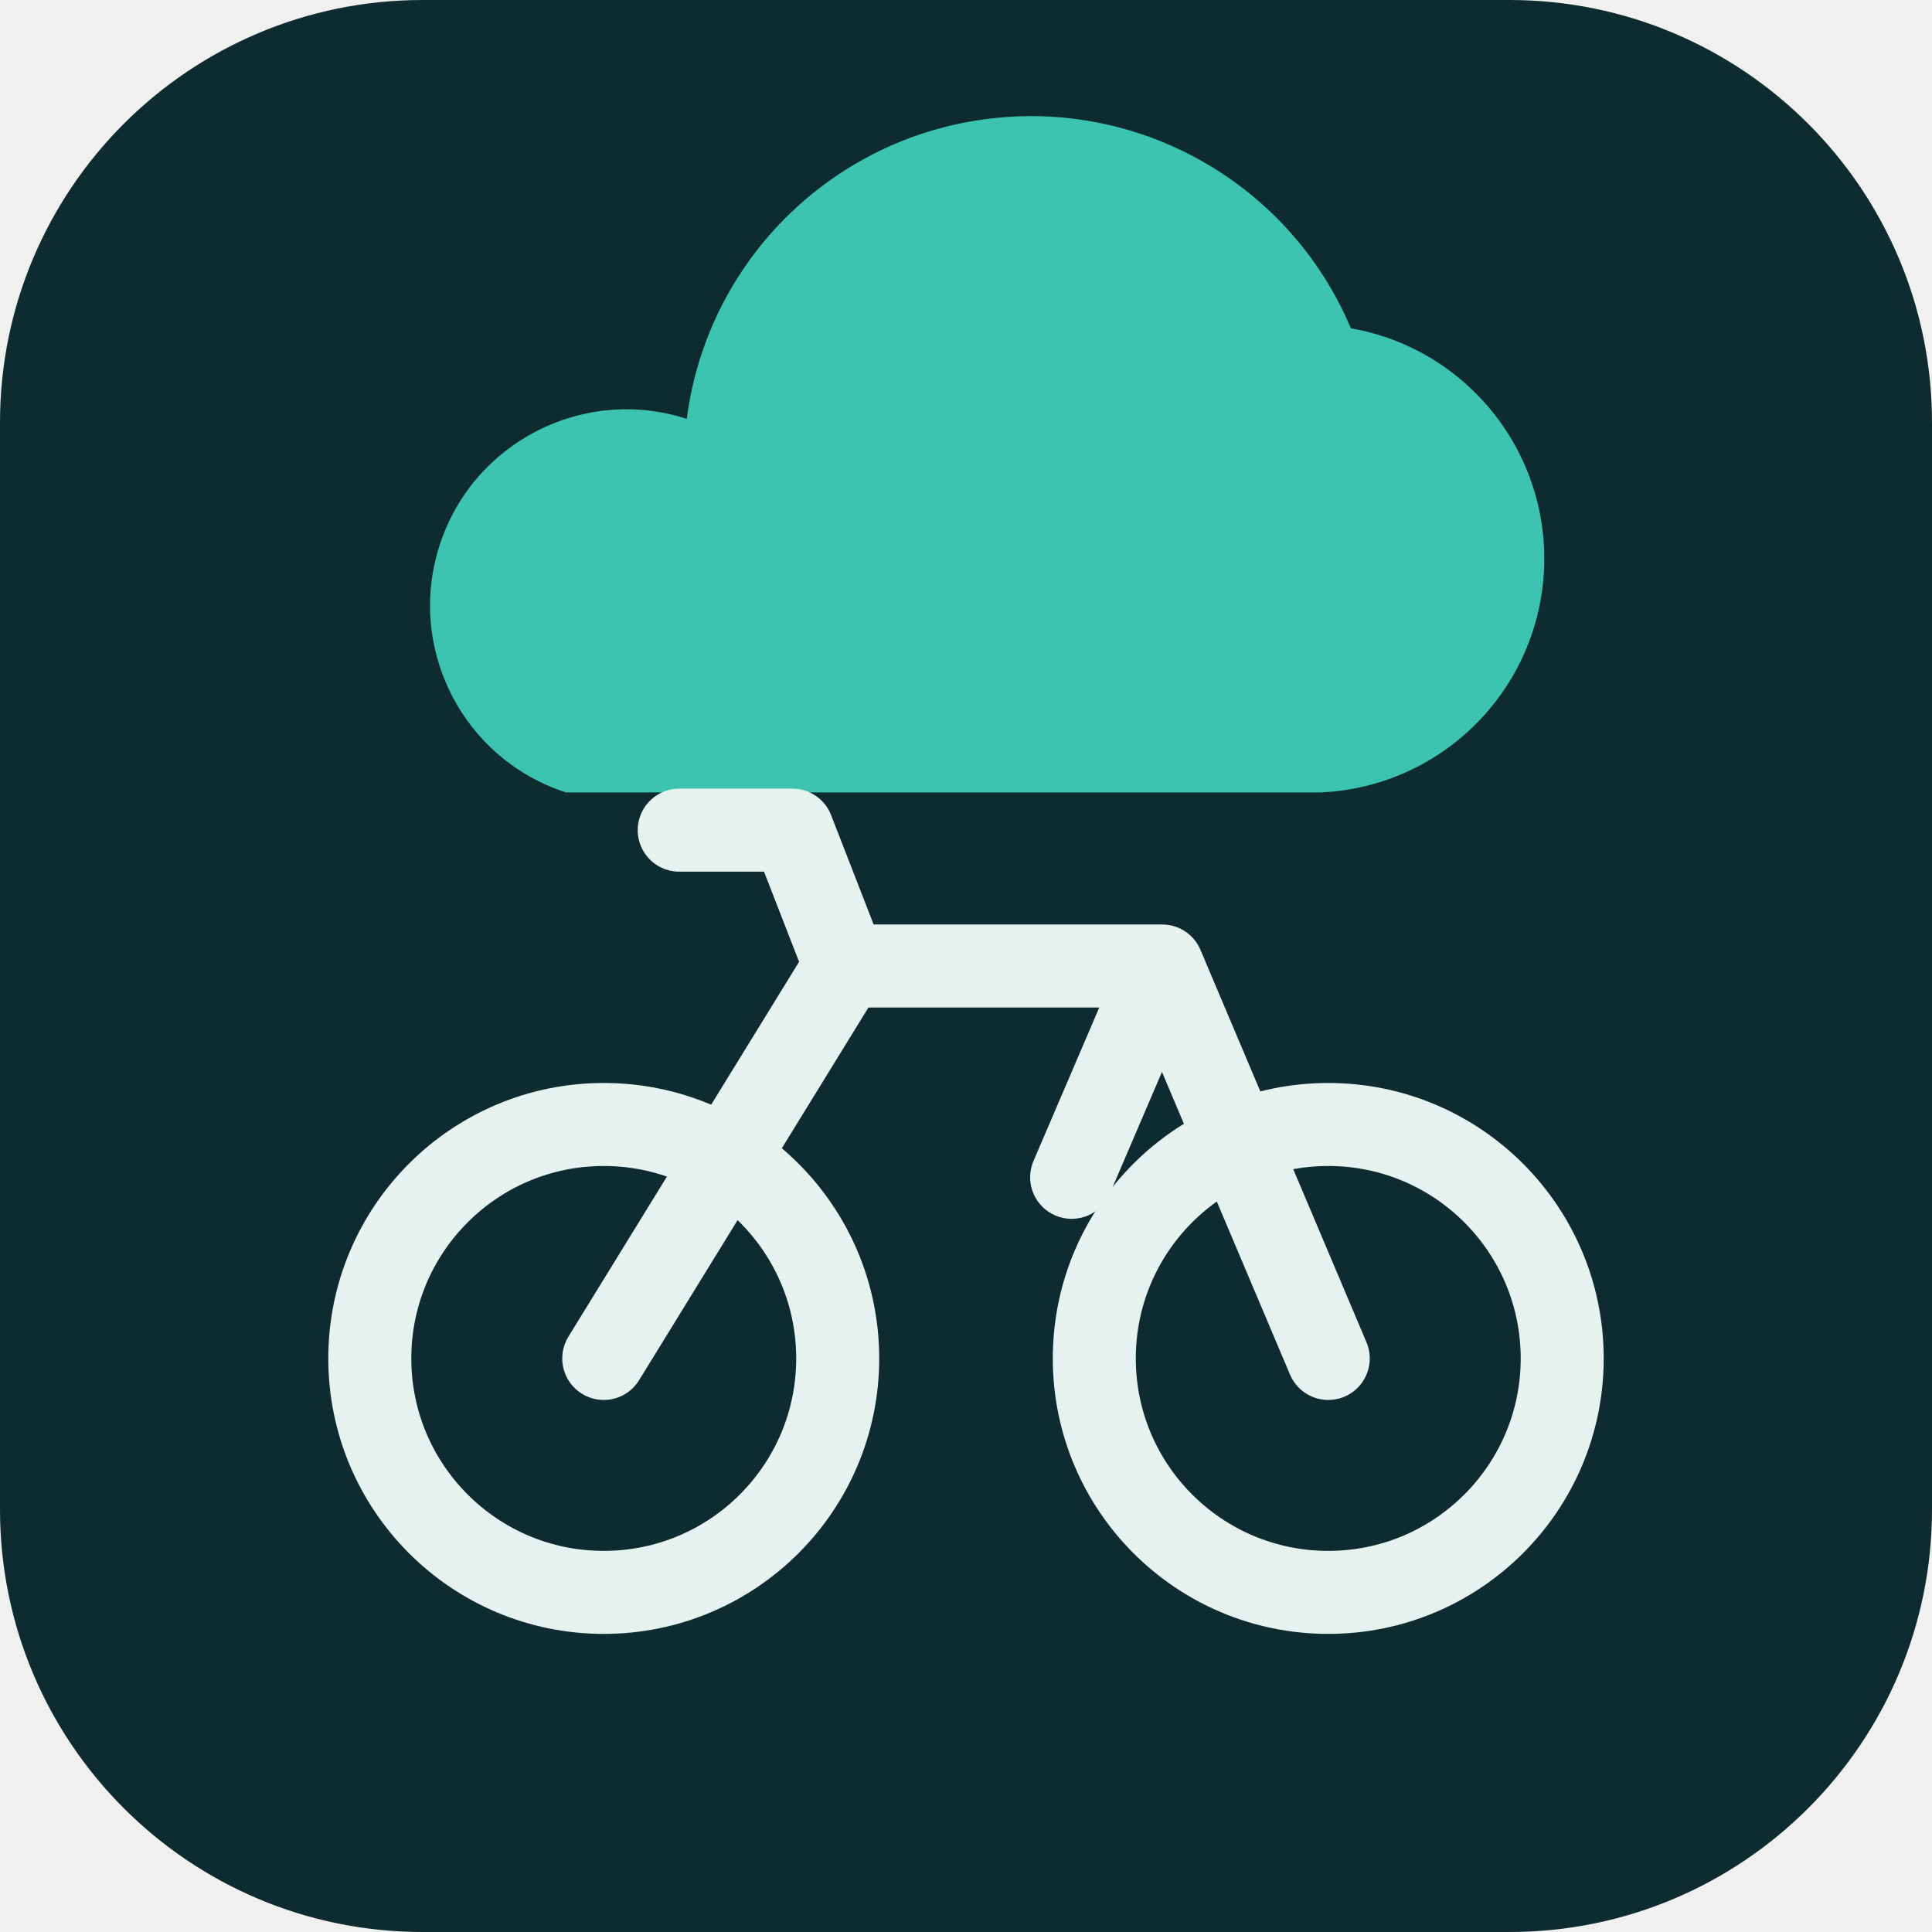
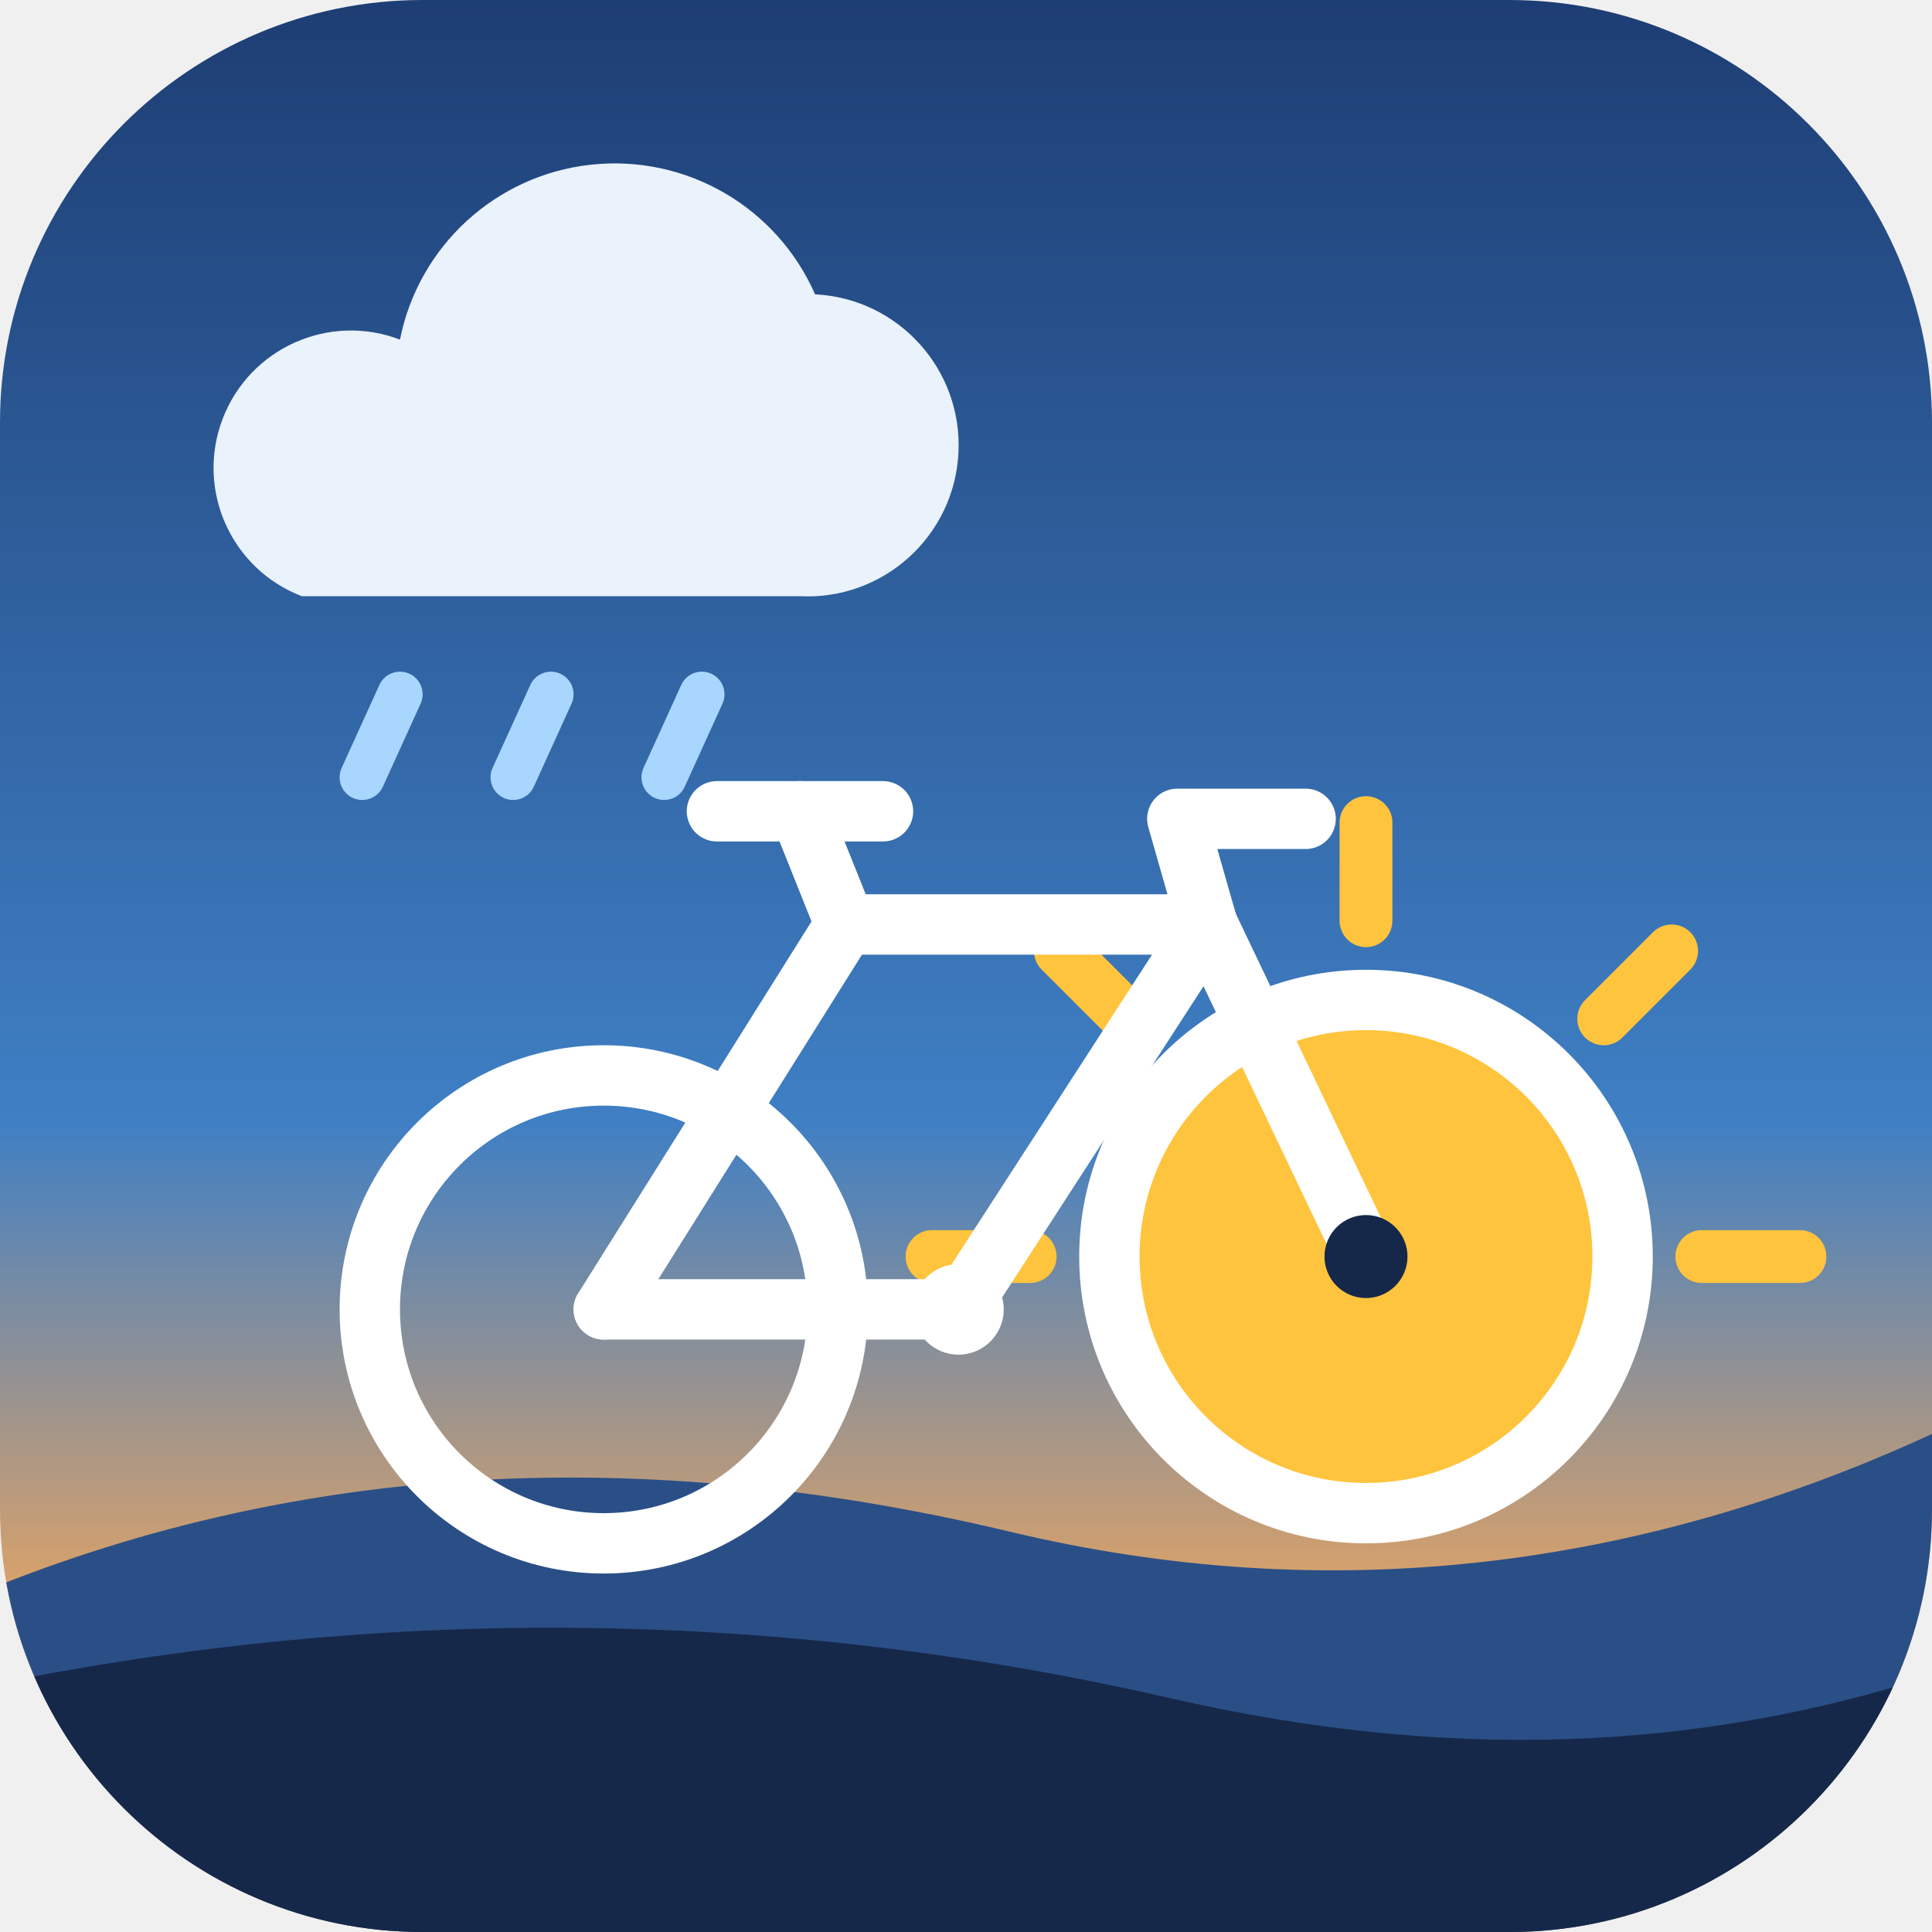
<svg xmlns="http://www.w3.org/2000/svg" viewBox="0 0 512 512">
-   <rect width="512" height="512" rx="112" fill="#0e2b2f" />
-   <path d="M150 210h200a62 62 0 0 0 8-123 92 92 0 0 0-176 24 52 52 0 0 0-32 99z" fill="#3cc4b1" />
-   <g fill="none" stroke="#e6f2f0" stroke-width="22" stroke-linecap="round" stroke-linejoin="round">
-     <circle cx="160" cy="360" r="62" />
-     <circle cx="352" cy="360" r="62" />
-     <path d="M160 360l64-104h84l44 104M224 256l-14-36h-30M308 256l-24 56" />
+   <defs>
+     <linearGradient id="sky" x1="0" y1="0" x2="0" y2="1">
+       <stop offset="0" stop-color="#1d3d73" />
+       <stop offset=".58" stop-color="#3f7fc4" />
+       <stop offset=".86" stop-color="#f3a75b" />
+     </linearGradient>
+     <clipPath id="tile">
+       <rect width="512" height="512" rx="112" />
+     </clipPath>
+   </defs>
+   <g clip-path="url(#tile)">
+     <rect width="512" height="512" fill="url(#sky)" />
+     <g transform="translate(-6 -38)">
+       <path d="M86 196h132a40 40 0 0 0 4-80 58 58 0 0 0-110 12 34 34 0 0 0-26 68z" fill="#eaf2fc" />
+       <g stroke="#a9d6ff" stroke-width="12" stroke-linecap="round">
+         <path d="M112 222l-10 22" />
+         <path d="M152 222l-10 22" />
+         <path d="M192 222l-10 22" />
+       </g>
+     </g>
+     <g transform="translate(0 30)">
+       <g stroke="#ffc43d" stroke-width="14" stroke-linecap="round">
+         <path d="M362 214v-26" />
+         <path d="M425 240l18-18" />
+         <path d="M299 240l-18-18" />
+         <path d="M451 303h26" />
+         <path d="M273 303h-26" />
+       </g>
+     </g>
+     <path d="M0 420c86-34 176-36 268-14 84 20 166 10 244-26v132H0z" fill="#2a4f86" />
+     <path d="M0 446c110-22 214-18 310 4 74 17 140 14 202-6v68H0z" fill="#16284a" />
+     <g transform="translate(0 30)">
+       <circle cx="362" cy="303" r="68" fill="#ffc43d" />
+       <circle cx="362" cy="303" r="68" fill="none" stroke="#fff" stroke-width="16" />
+       <circle cx="160" cy="317" r="62" fill="none" stroke="#fff" stroke-width="16" />
+       <g fill="none" stroke="#fff" stroke-width="16" stroke-linecap="round" stroke-linejoin="round">
+         <path d="M160 317l64-102h96l42 88" />
+         <path d="M160 317h94l66-102" />
+         <path d="M224 215l-12-30" />
+         <path d="M190 185h44" />
+         <path d="M320 215l-8-28h34" />
+       </g>
+       <circle cx="254" cy="317" r="12" fill="#fff" />
+       <circle cx="362" cy="303" r="11" fill="#16284a" />
+     </g>
  </g>
</svg>
